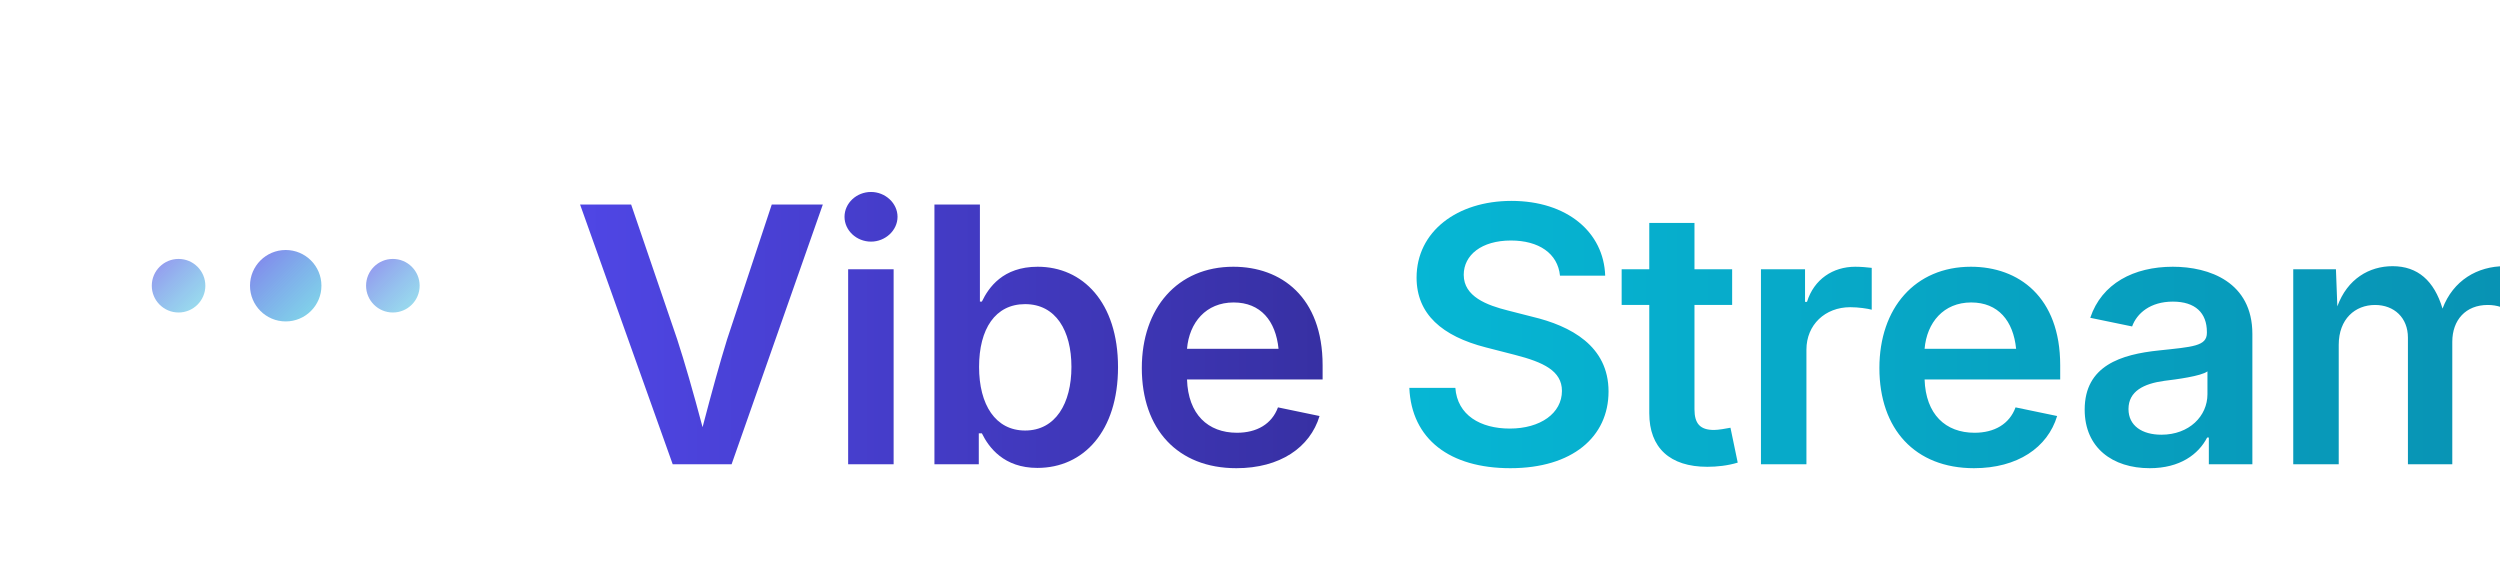
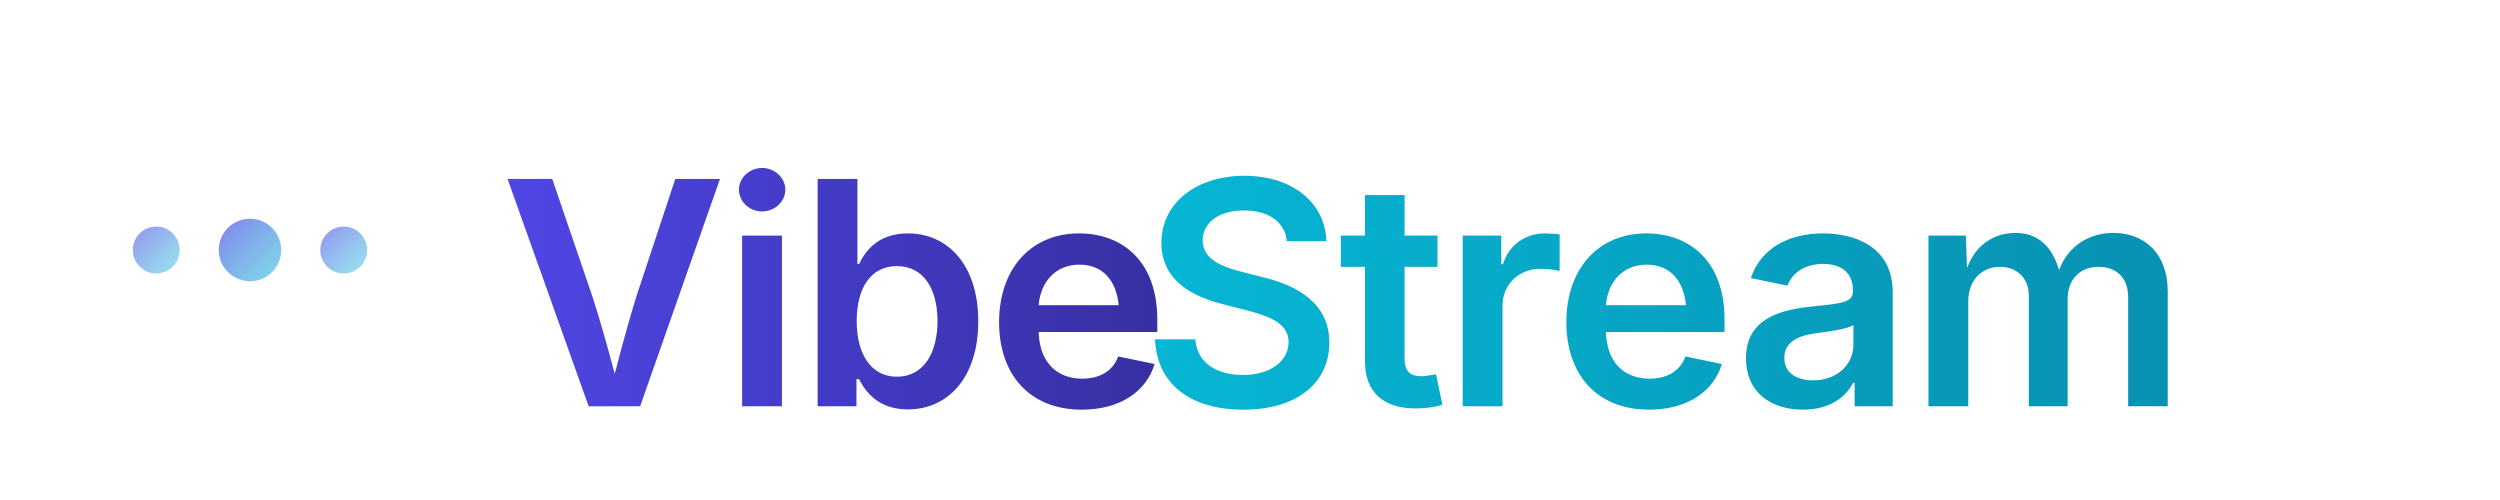
- <svg xmlns="http://www.w3.org/2000/svg" width="140" height="32" viewBox="0 0 140 32" fill="none">
+ <svg xmlns="http://www.w3.org/2000/svg" width="160" height="32" viewBox="0 0 160 32" fill="none">
  <defs>
    <linearGradient id="primaryGradient" x1="0%" y1="0%" x2="100%" y2="0%">
      <stop offset="0%" stop-color="#4f46e5" />
      <stop offset="100%" stop-color="#3730a3" />
    </linearGradient>
    <linearGradient id="accentGradient" x1="0%" y1="0%" x2="100%" y2="0%">
      <stop offset="0%" stop-color="#06b6d4" />
      <stop offset="100%" stop-color="#0891b2" />
    </linearGradient>
    <linearGradient id="dotGradient1" x1="0%" y1="0%" x2="100%" y2="100%">
      <stop offset="0%" stop-color="#4f46e5" stop-opacity="0.6" />
      <stop offset="100%" stop-color="#06b6d4" stop-opacity="0.4" />
    </linearGradient>
    <linearGradient id="dotGradient2" x1="0%" y1="0%" x2="100%" y2="100%">
      <stop offset="0%" stop-color="#4f46e5" stop-opacity="0.7" />
      <stop offset="100%" stop-color="#06b6d4" stop-opacity="0.5" />
    </linearGradient>
  </defs>
  <g transform="translate(8, 14)">
    <circle cx="2" cy="2" r="1.5" fill="url(#dotGradient1)">
      <animate attributeName="opacity" values="0.3;1;0.6;0.3" dur="2s" repeatCount="indefinite" />
    </circle>
    <circle cx="8" cy="2" r="2" fill="url(#dotGradient2)">
      <animate attributeName="opacity" values="0.4;1;0.4" dur="2s" repeatCount="indefinite" begin="0.3s" />
      <animateTransform attributeName="transform" type="scale" values="0.8;1.2;0.8" dur="2s" repeatCount="indefinite" begin="0.3s" />
    </circle>
    <circle cx="14" cy="2" r="1.5" fill="url(#dotGradient1)">
      <animate attributeName="opacity" values="0.3;1;0.6;0.3" dur="2s" repeatCount="indefinite" begin="0.6s" />
    </circle>
  </g>
  <g transform="translate(32, 10)">
    <text x="0" y="16" font-family="Satoshi, system-ui, -apple-system, sans-serif" font-size="20" font-weight="600" letter-spacing="-0.02em" fill="url(#primaryGradient)">Vibe</text>
  </g>
-   <g transform="translate(78, 10)">
+   <g transform="translate(73, 10)">
    <text x="0" y="16" font-family="Satoshi, system-ui, -apple-system, sans-serif" font-size="20" font-weight="600" letter-spacing="-0.02em" fill="url(#accentGradient)">Stream</text>
  </g>
</svg>
